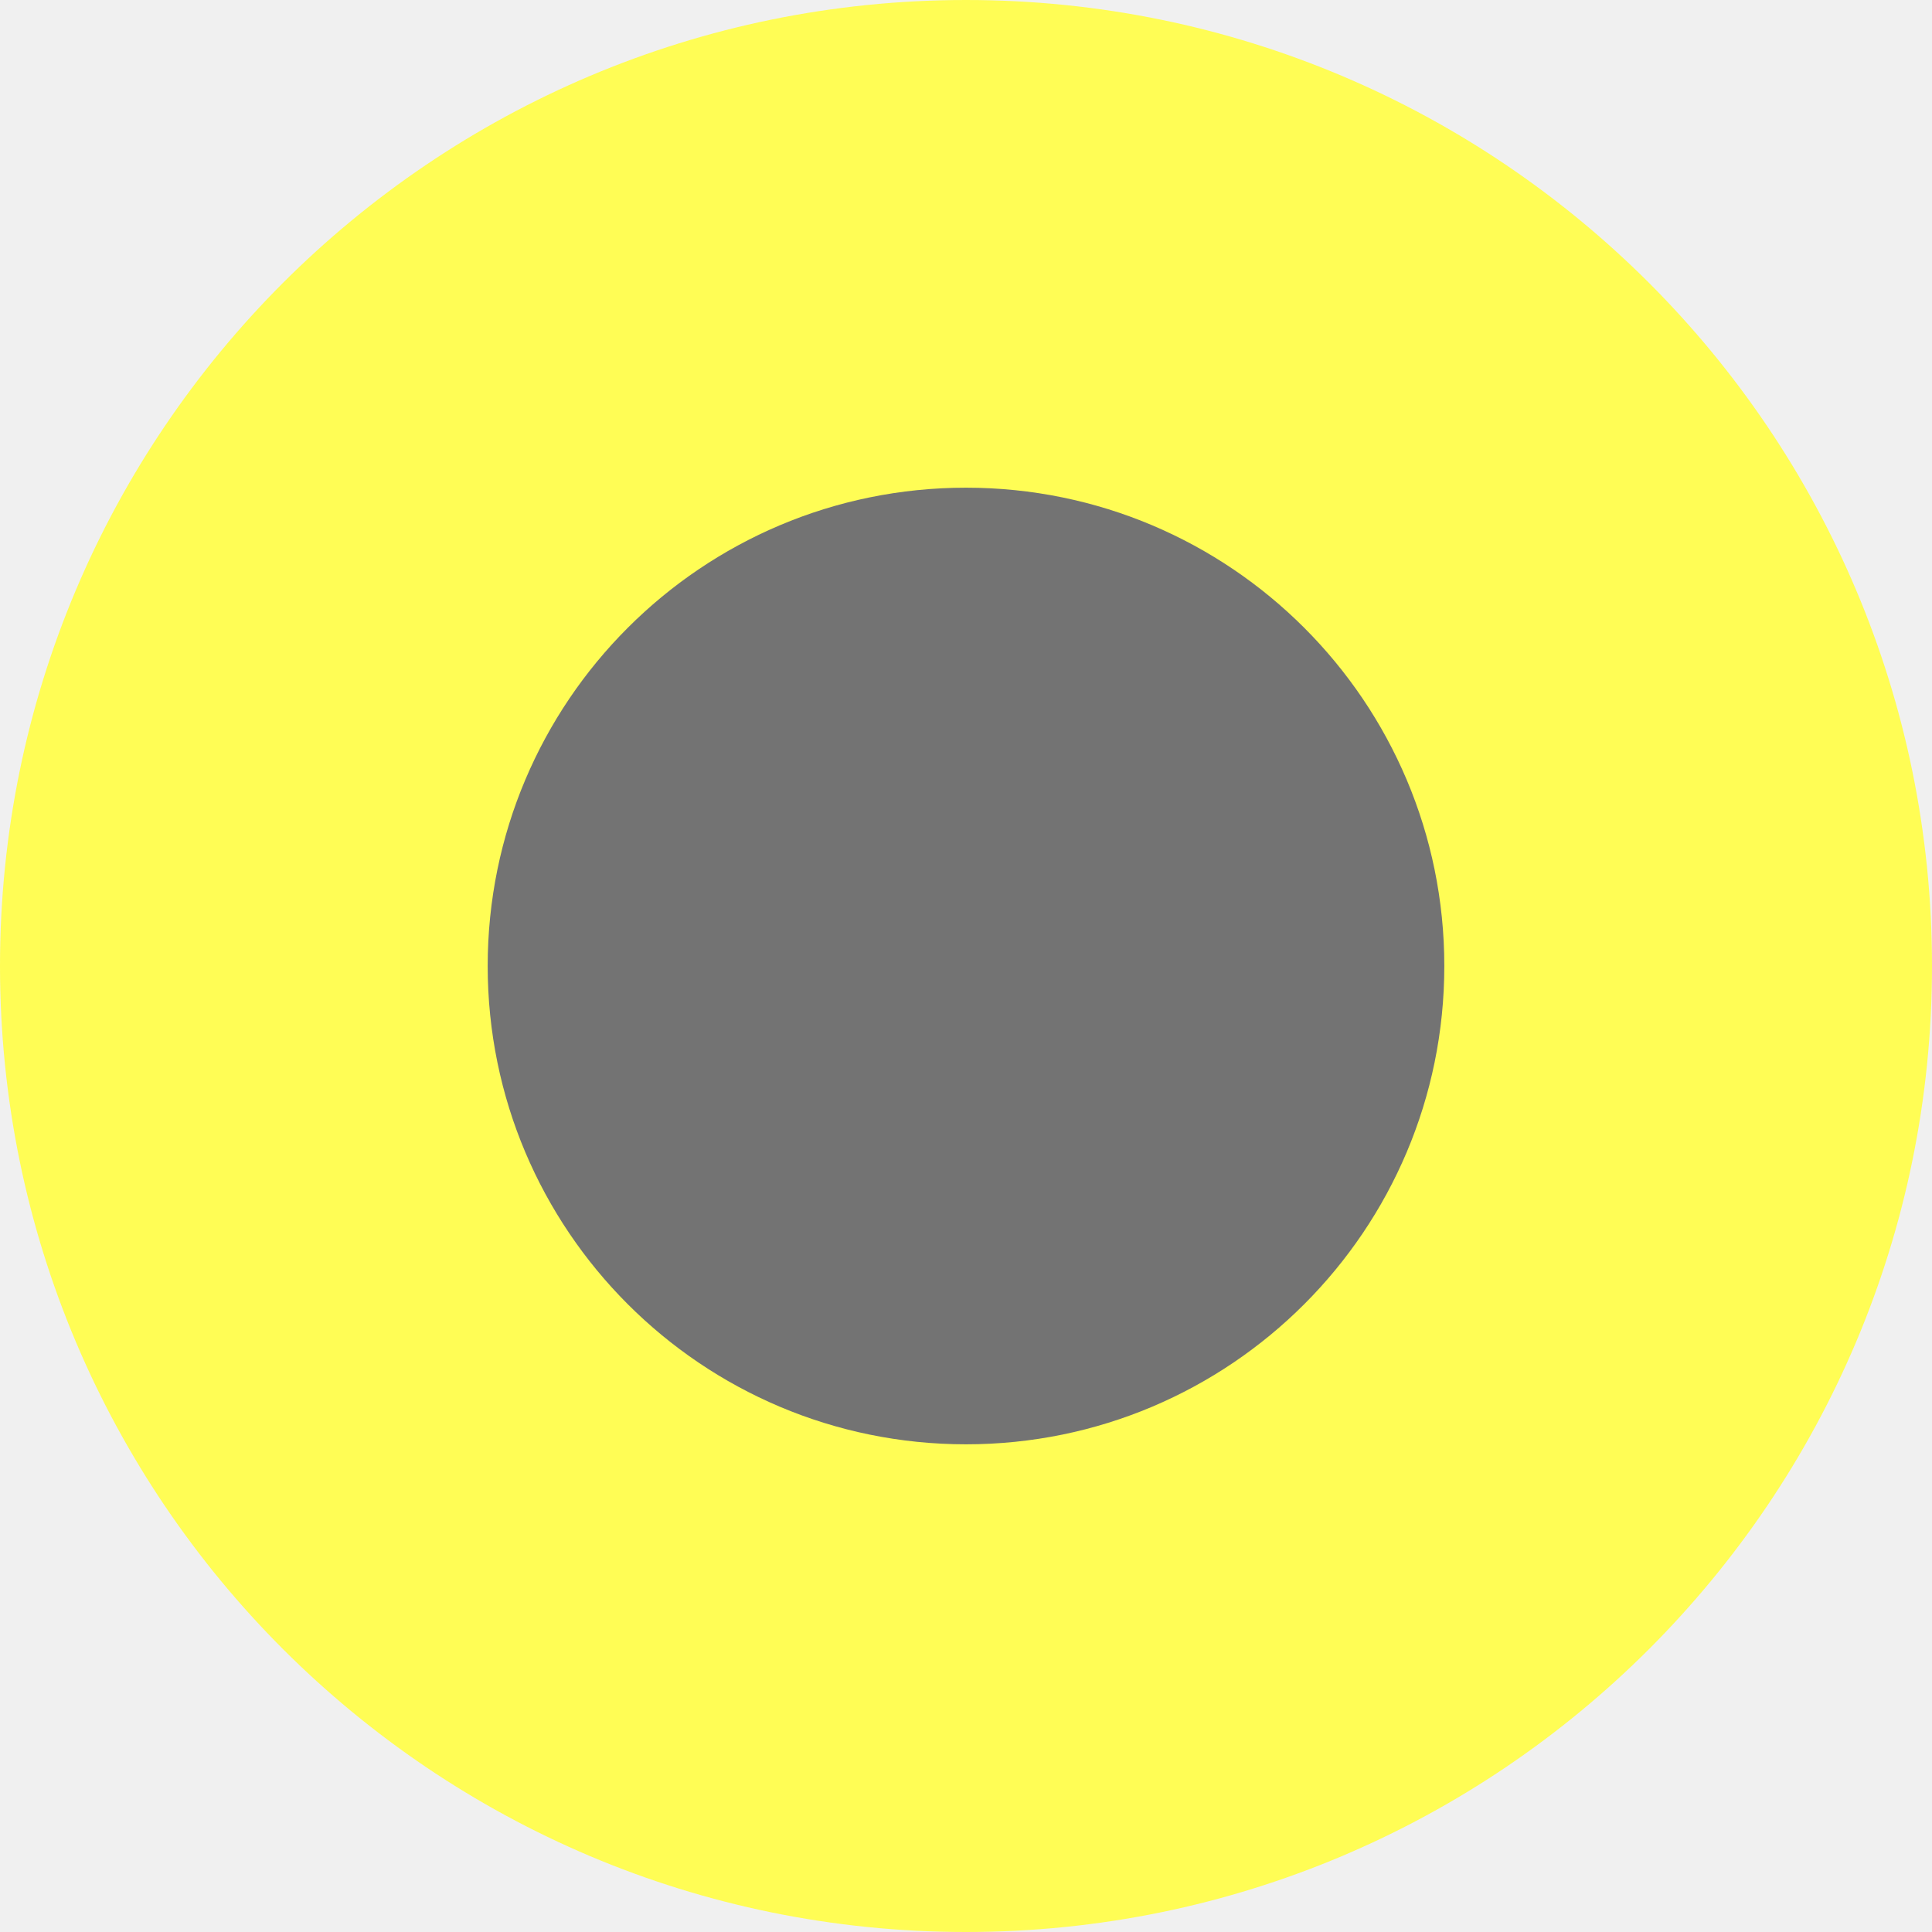
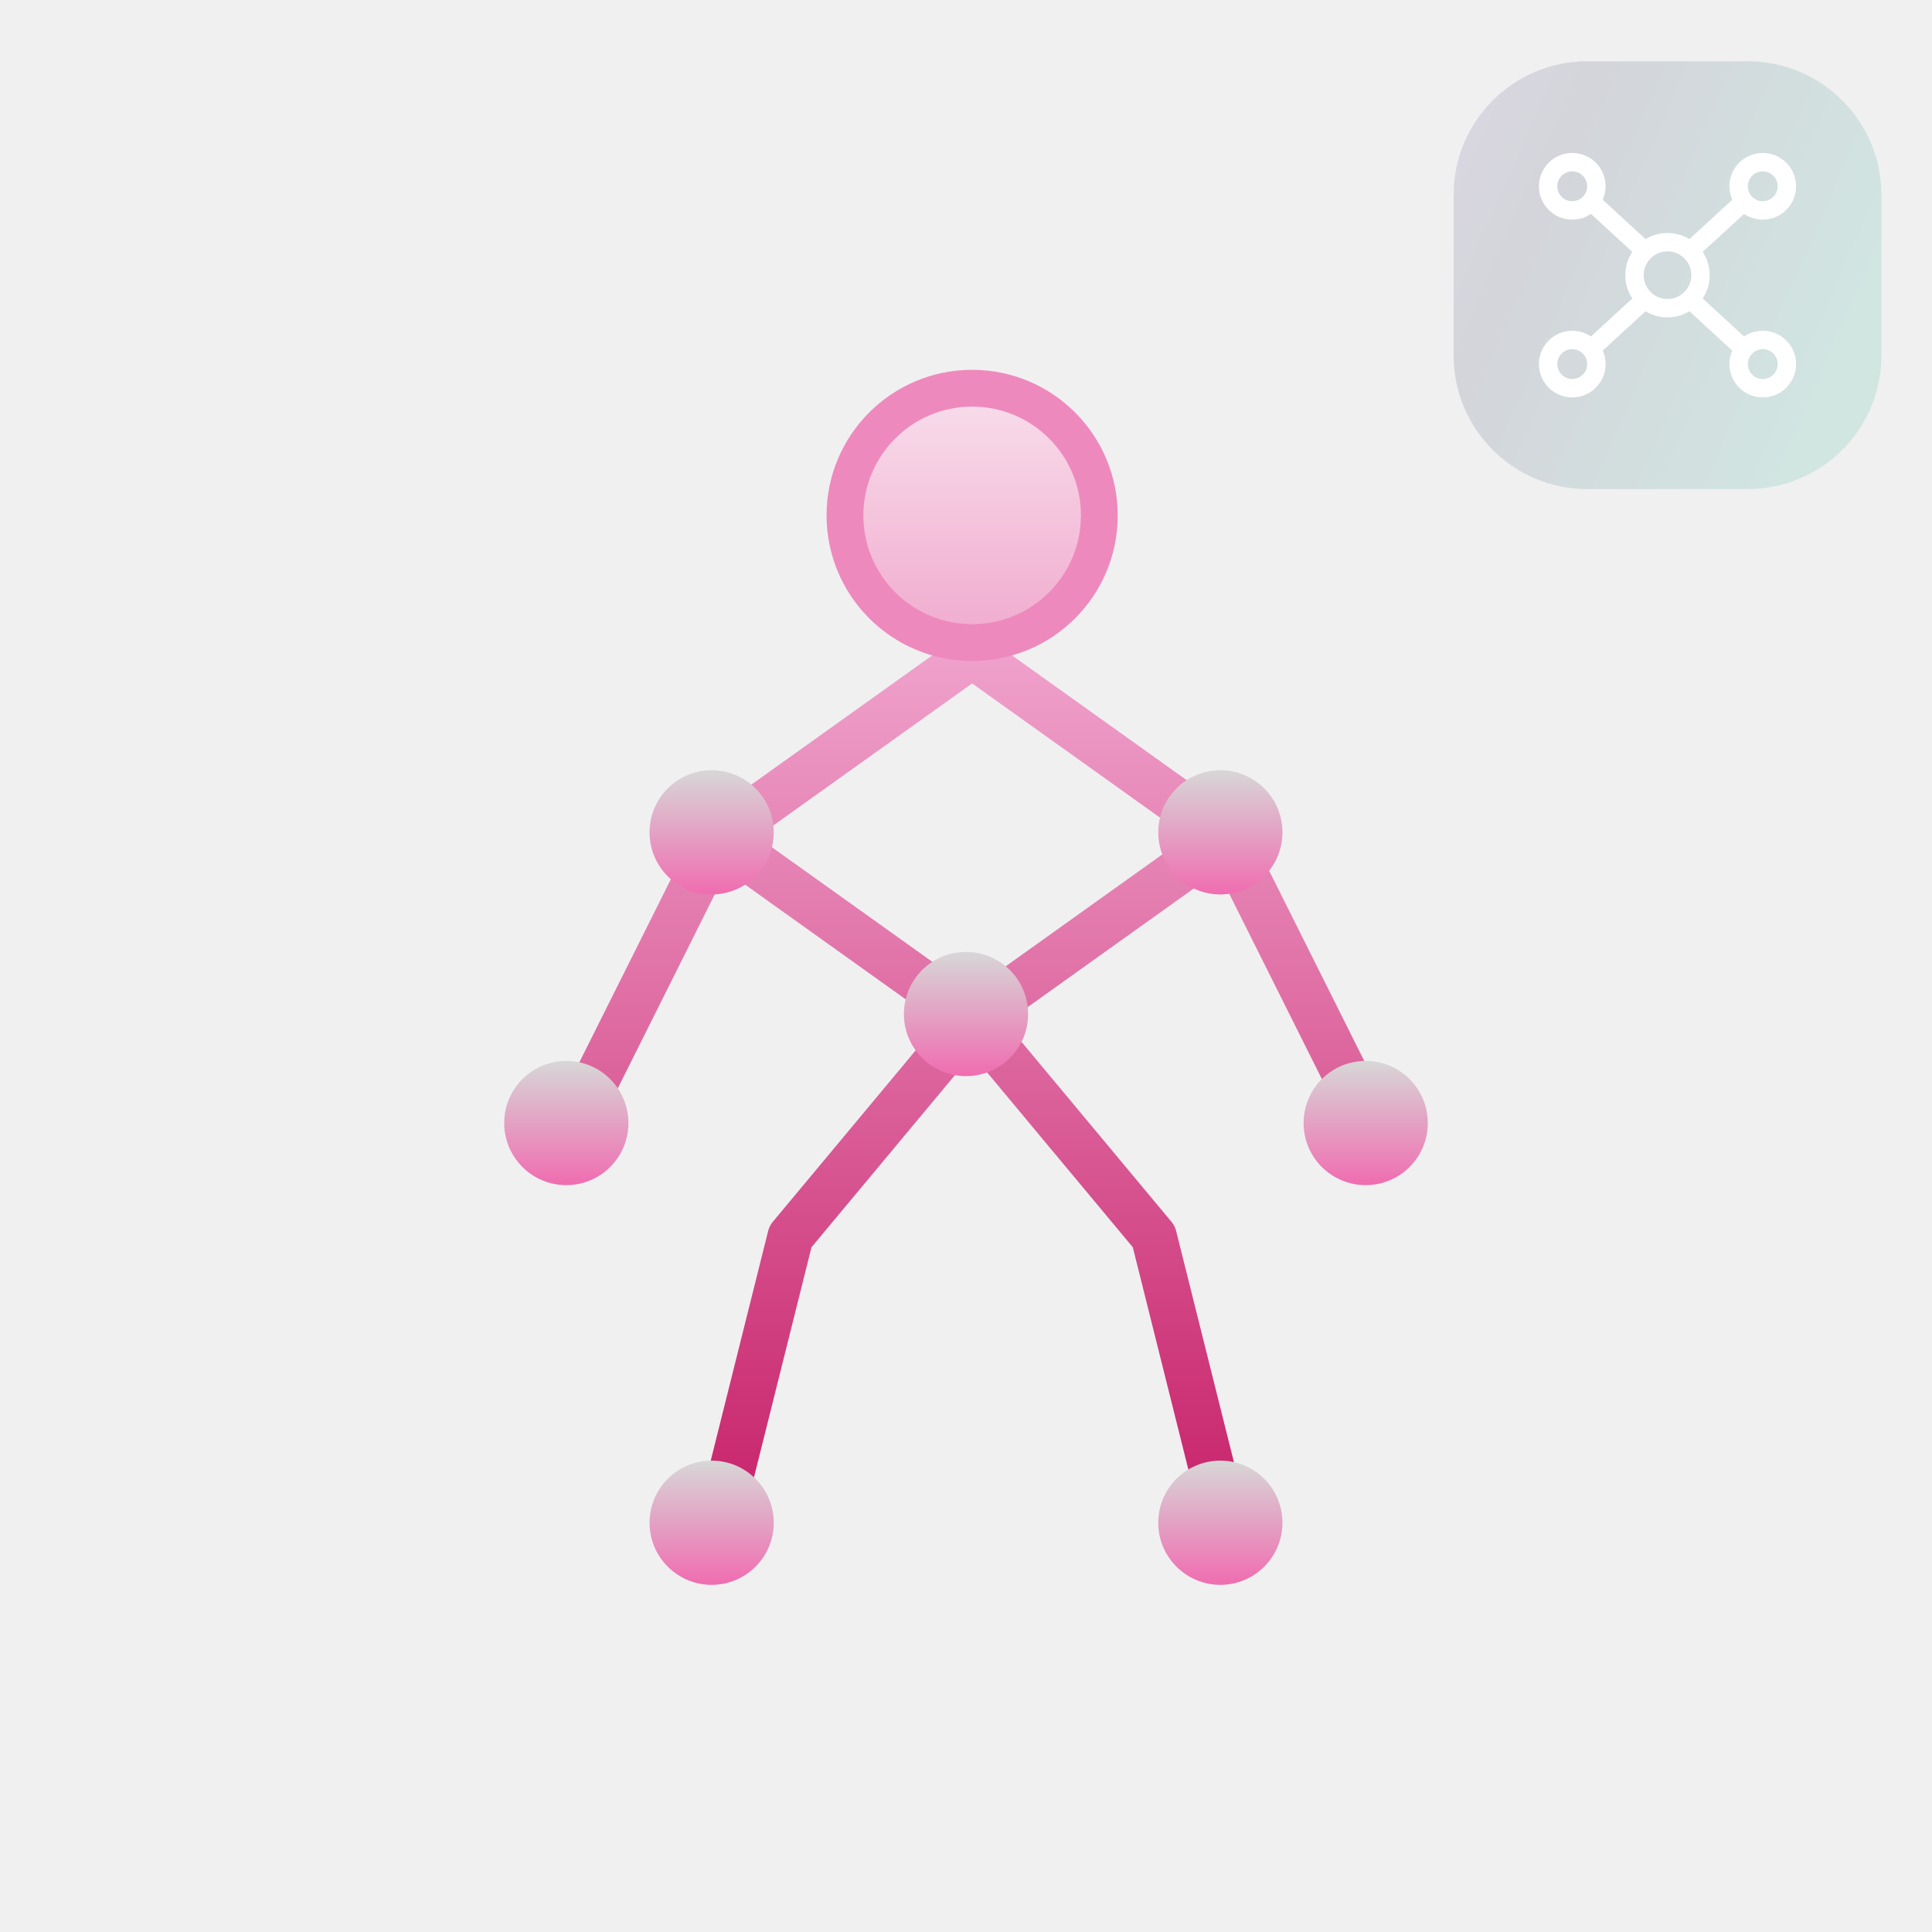
- <svg xmlns="http://www.w3.org/2000/svg" width="103" height="103" viewBox="0 0 103 103" fill="none">
-   <circle cx="51.5" cy="51.5" r="51.5" fill="#FFFD55" />
-   <circle cx="51.5" cy="51.5" r="25.5" fill="#737373" />
+ <svg xmlns="http://www.w3.org/2000/svg" width="420" height="420" viewBox="0 0 420 420" fill="none">
+   <g id="A1">
+     <g id="Group">
+       <path id="Vector" d="M124.444 245.118L156.041 181.924L211.335 142.428L266.63 181.924L298.227 245.118M156.041 181.924L211.335 221.42M211.335 221.42L266.63 181.924M211.335 221.42L171.839 268.816L156.041 332.009M211.335 221.42L250.831 268.816L266.63 332.009" stroke="url(#paint1_linear_4828_768)" stroke-width="10" stroke-linecap="round" stroke-linejoin="round" />
+       <path id="Vector_2" d="M211.336 139.69C226.605 139.69 238.983 127.312 238.983 112.043C238.983 96.774 226.605 84.395 211.336 84.395C196.066 84.395 183.688 96.774 183.688 112.043C183.688 127.312 196.066 139.69 211.336 139.69Z" fill="url(#paint2_linear_4828_768)" fill-opacity="0.53" stroke="#EE89BD" stroke-width="8" stroke-linecap="round" stroke-linejoin="round" />
+       <path id="Vector_3" d="M154.706 194.443C162.161 194.443 168.206 188.399 168.206 180.943C168.206 173.488 162.161 167.443 154.706 167.443C147.25 167.443 141.206 173.488 141.206 180.943C141.206 188.399 147.25 194.443 154.706 194.443Z" fill="url(#paint3_linear_4828_768)" />
+       <path id="Vector_4" d="M265.294 194.443C272.75 194.443 278.794 188.399 278.794 180.943C278.794 173.488 272.75 167.443 265.294 167.443C257.839 167.443 251.794 173.488 251.794 180.943C251.794 188.399 257.839 194.443 265.294 194.443Z" fill="url(#paint4_linear_4828_768)" />
+       <path id="Vector_5" d="M123.108 257.637C130.564 257.637 136.608 251.593 136.608 244.137C136.608 236.681 130.564 230.637 123.108 230.637C115.653 230.637 109.608 236.681 109.608 244.137C109.608 251.593 115.653 257.637 123.108 257.637Z" fill="url(#paint5_linear_4828_768)" />
+       <path id="Vector_6" d="M296.892 257.637C304.347 257.637 310.392 251.593 310.392 244.137C310.392 236.681 304.347 230.637 296.892 230.637C289.436 230.637 283.392 236.681 283.392 244.137C283.392 251.593 289.436 257.637 296.892 257.637Z" fill="url(#paint6_linear_4828_768)" />
+       <path id="Vector_7" d="M210 233.939C217.456 233.939 223.5 227.895 223.5 220.439C223.5 212.984 217.456 206.939 210 206.939C202.544 206.939 196.5 212.984 196.5 220.439C196.5 227.895 202.544 233.939 210 233.939Z" fill="url(#paint7_linear_4828_768)" />
+       <path id="Vector_8" d="M154.706 344.529C162.161 344.529 168.206 338.484 168.206 331.029C168.206 323.573 162.161 317.529 154.706 317.529C147.25 317.529 141.206 323.573 141.206 331.029C141.206 338.484 147.25 344.529 154.706 344.529Z" fill="url(#paint8_linear_4828_768)" />
+       <path id="Vector_9" d="M265.294 344.529C272.75 344.529 278.794 338.484 278.794 331.029C278.794 323.573 272.75 317.529 265.294 317.529C257.839 317.529 251.794 323.573 251.794 331.029C251.794 338.484 257.839 344.529 265.294 344.529Z" fill="url(#paint9_linear_4828_768)" />
+     </g>
+     <g id="ExternalApiMark 1" clip-path="url(#clip0_4828_768)">
+       <path id="Vector_10" d="M379.938 13.323H345.062C329.012 13.323 316 26.335 316 42.386V77.261C316 93.311 329.012 106.323 345.062 106.323H379.938C395.988 106.323 409 93.311 409 77.261V42.386C409 26.335 395.988 13.323 379.938 13.323Z" fill="url(#paint10_linear_4828_768)" fill-opacity="0.2" />
+       <g id="Group_2">
+         <path id="Vector_11" d="M362.5 67.002C366.465 67.002 369.678 63.788 369.678 59.823C369.678 55.859 366.465 52.645 362.5 52.645C358.535 52.645 355.322 55.859 355.322 59.823C355.322 63.788 358.535 67.002 362.5 67.002Z" stroke="white" stroke-width="4" stroke-linecap="round" stroke-linejoin="round" />
+         <path id="Vector_12" d="M341.793 45.742C344.69 45.742 347.039 43.394 347.039 40.497C347.039 37.6 344.69 35.251 341.793 35.251C338.896 35.251 336.547 37.6 336.547 40.497C336.547 43.394 338.896 45.742 341.793 45.742Z" stroke="white" stroke-width="4" stroke-linecap="round" stroke-linejoin="round" />
+         <path id="Vector_13" d="M383.207 45.742C386.104 45.742 388.453 43.394 388.453 40.497C388.453 37.6 386.104 35.251 383.207 35.251C380.31 35.251 377.961 37.6 377.961 40.497C377.961 43.394 380.31 45.742 383.207 45.742Z" stroke="white" stroke-width="4" stroke-linecap="round" stroke-linejoin="round" />
+         <path id="Vector_14" d="M341.793 84.396C344.69 84.396 347.039 82.047 347.039 79.15C347.039 76.253 344.69 73.904 341.793 73.904C338.896 73.904 336.547 76.253 336.547 79.15C336.547 82.047 338.896 84.396 341.793 84.396Z" stroke="white" stroke-width="4" stroke-linecap="round" stroke-linejoin="round" />
+         <path id="Vector_15" d="M383.207 84.396C386.104 84.396 388.453 82.047 388.453 79.15C388.453 76.253 386.104 73.904 383.207 73.904C380.31 73.904 377.961 76.253 377.961 79.15C377.961 82.047 380.31 84.396 383.207 84.396Z" stroke="white" stroke-width="4" stroke-linecap="round" stroke-linejoin="round" />
+         <path id="Vector_16" d="M346.487 44.362L356.702 53.749M378.513 44.362L368.298 53.749M346.487 75.285L356.702 65.897M378.513 75.285L368.298 65.897" stroke="white" stroke-width="4" stroke-linecap="round" stroke-linejoin="round" />
+       </g>
+     </g>
+   </g>
+   <defs>
+     <linearGradient id="paint0_linear_4828_768" x1="-134.301" y1="-176.346" x2="210" y2="420" gradientUnits="userSpaceOnUse">
+       <stop stop-color="#72465D" />
+       <stop offset="1" />
+     </linearGradient>
+     <linearGradient id="paint1_linear_4828_768" x1="211.335" y1="142.428" x2="211.335" y2="332.009" gradientUnits="userSpaceOnUse">
+       <stop stop-color="#EFA1CB" />
+       <stop offset="1" stop-color="#C72169" />
+     </linearGradient>
+     <linearGradient id="paint2_linear_4828_768" x1="183.688" y1="84.395" x2="183.688" y2="139.69" gradientUnits="userSpaceOnUse">
+       <stop stop-color="#FFCEE7" />
+       <stop offset="1" stop-color="#F06CB0" />
+     </linearGradient>
+     <linearGradient id="paint3_linear_4828_768" x1="154.706" y1="167.443" x2="154.706" y2="194.443" gradientUnits="userSpaceOnUse">
+       <stop stop-color="#D7D7D7" />
+       <stop offset="1" stop-color="#F06CB0" />
+     </linearGradient>
+     <linearGradient id="paint4_linear_4828_768" x1="265.294" y1="167.443" x2="265.294" y2="194.443" gradientUnits="userSpaceOnUse">
+       <stop stop-color="#D7D7D7" />
+       <stop offset="1" stop-color="#F06CB0" />
+     </linearGradient>
+     <linearGradient id="paint5_linear_4828_768" x1="123.108" y1="230.637" x2="123.108" y2="257.637" gradientUnits="userSpaceOnUse">
+       <stop stop-color="#D7D7D7" />
+       <stop offset="1" stop-color="#F06CB0" />
+     </linearGradient>
+     <linearGradient id="paint6_linear_4828_768" x1="296.892" y1="230.637" x2="296.892" y2="257.637" gradientUnits="userSpaceOnUse">
+       <stop stop-color="#D7D7D7" />
+       <stop offset="1" stop-color="#F06CB0" />
+     </linearGradient>
+     <linearGradient id="paint7_linear_4828_768" x1="210" y1="206.939" x2="210" y2="233.939" gradientUnits="userSpaceOnUse">
+       <stop stop-color="#D7D7D7" />
+       <stop offset="1" stop-color="#F06CB0" />
+     </linearGradient>
+     <linearGradient id="paint8_linear_4828_768" x1="154.706" y1="317.529" x2="154.706" y2="344.529" gradientUnits="userSpaceOnUse">
+       <stop stop-color="#D7D7D7" />
+       <stop offset="1" stop-color="#F06CB0" />
+     </linearGradient>
+     <linearGradient id="paint9_linear_4828_768" x1="265.294" y1="317.529" x2="265.294" y2="344.529" gradientUnits="userSpaceOnUse">
+       <stop stop-color="#D7D7D7" />
+       <stop offset="1" stop-color="#F06CB0" />
+     </linearGradient>
+     <linearGradient id="paint10_linear_4828_768" x1="316" y1="13.323" x2="409" y2="54.011" gradientUnits="userSpaceOnUse">
+       <stop stop-color="#8374AC" />
+       <stop offset="0.3" stop-color="#616883" />
+       <stop offset="1" stop-color="#55B8A6" />
+     </linearGradient>
+     <clipPath id="clip0_4828_768">
+       <rect width="93" height="93" fill="white" transform="translate(316 13.3232)" />
+     </clipPath>
+   </defs>
</svg>
